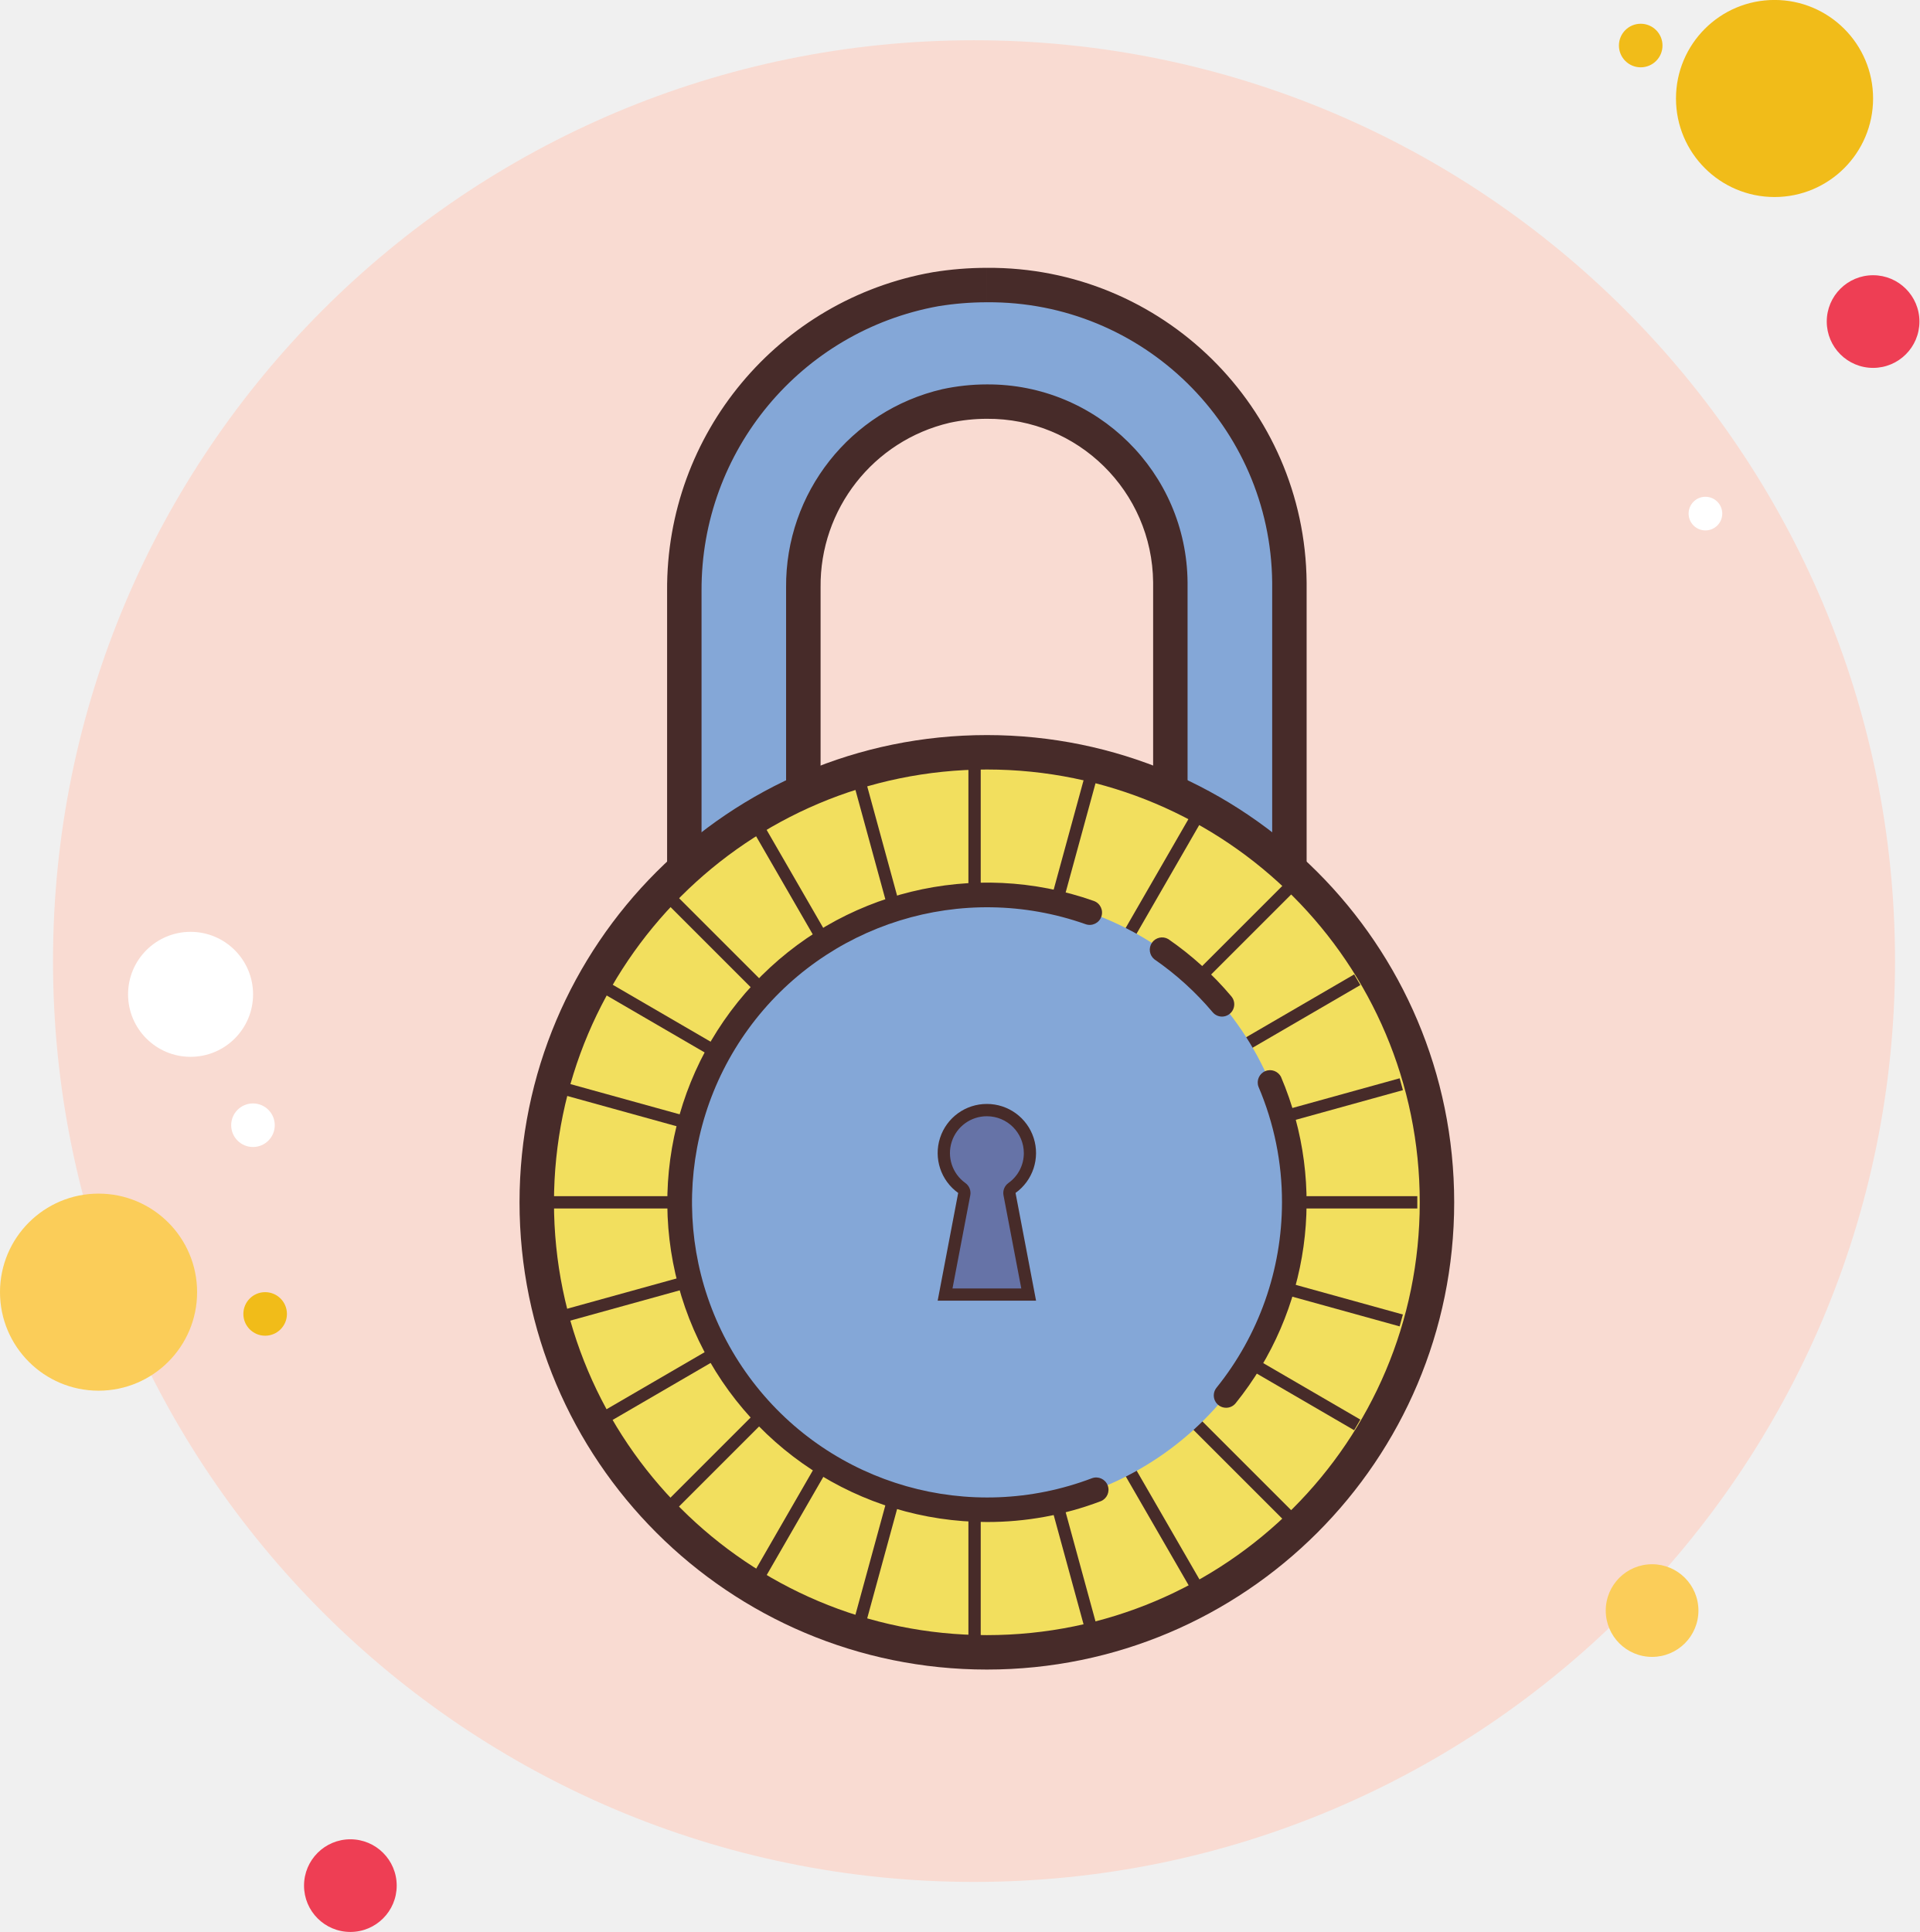
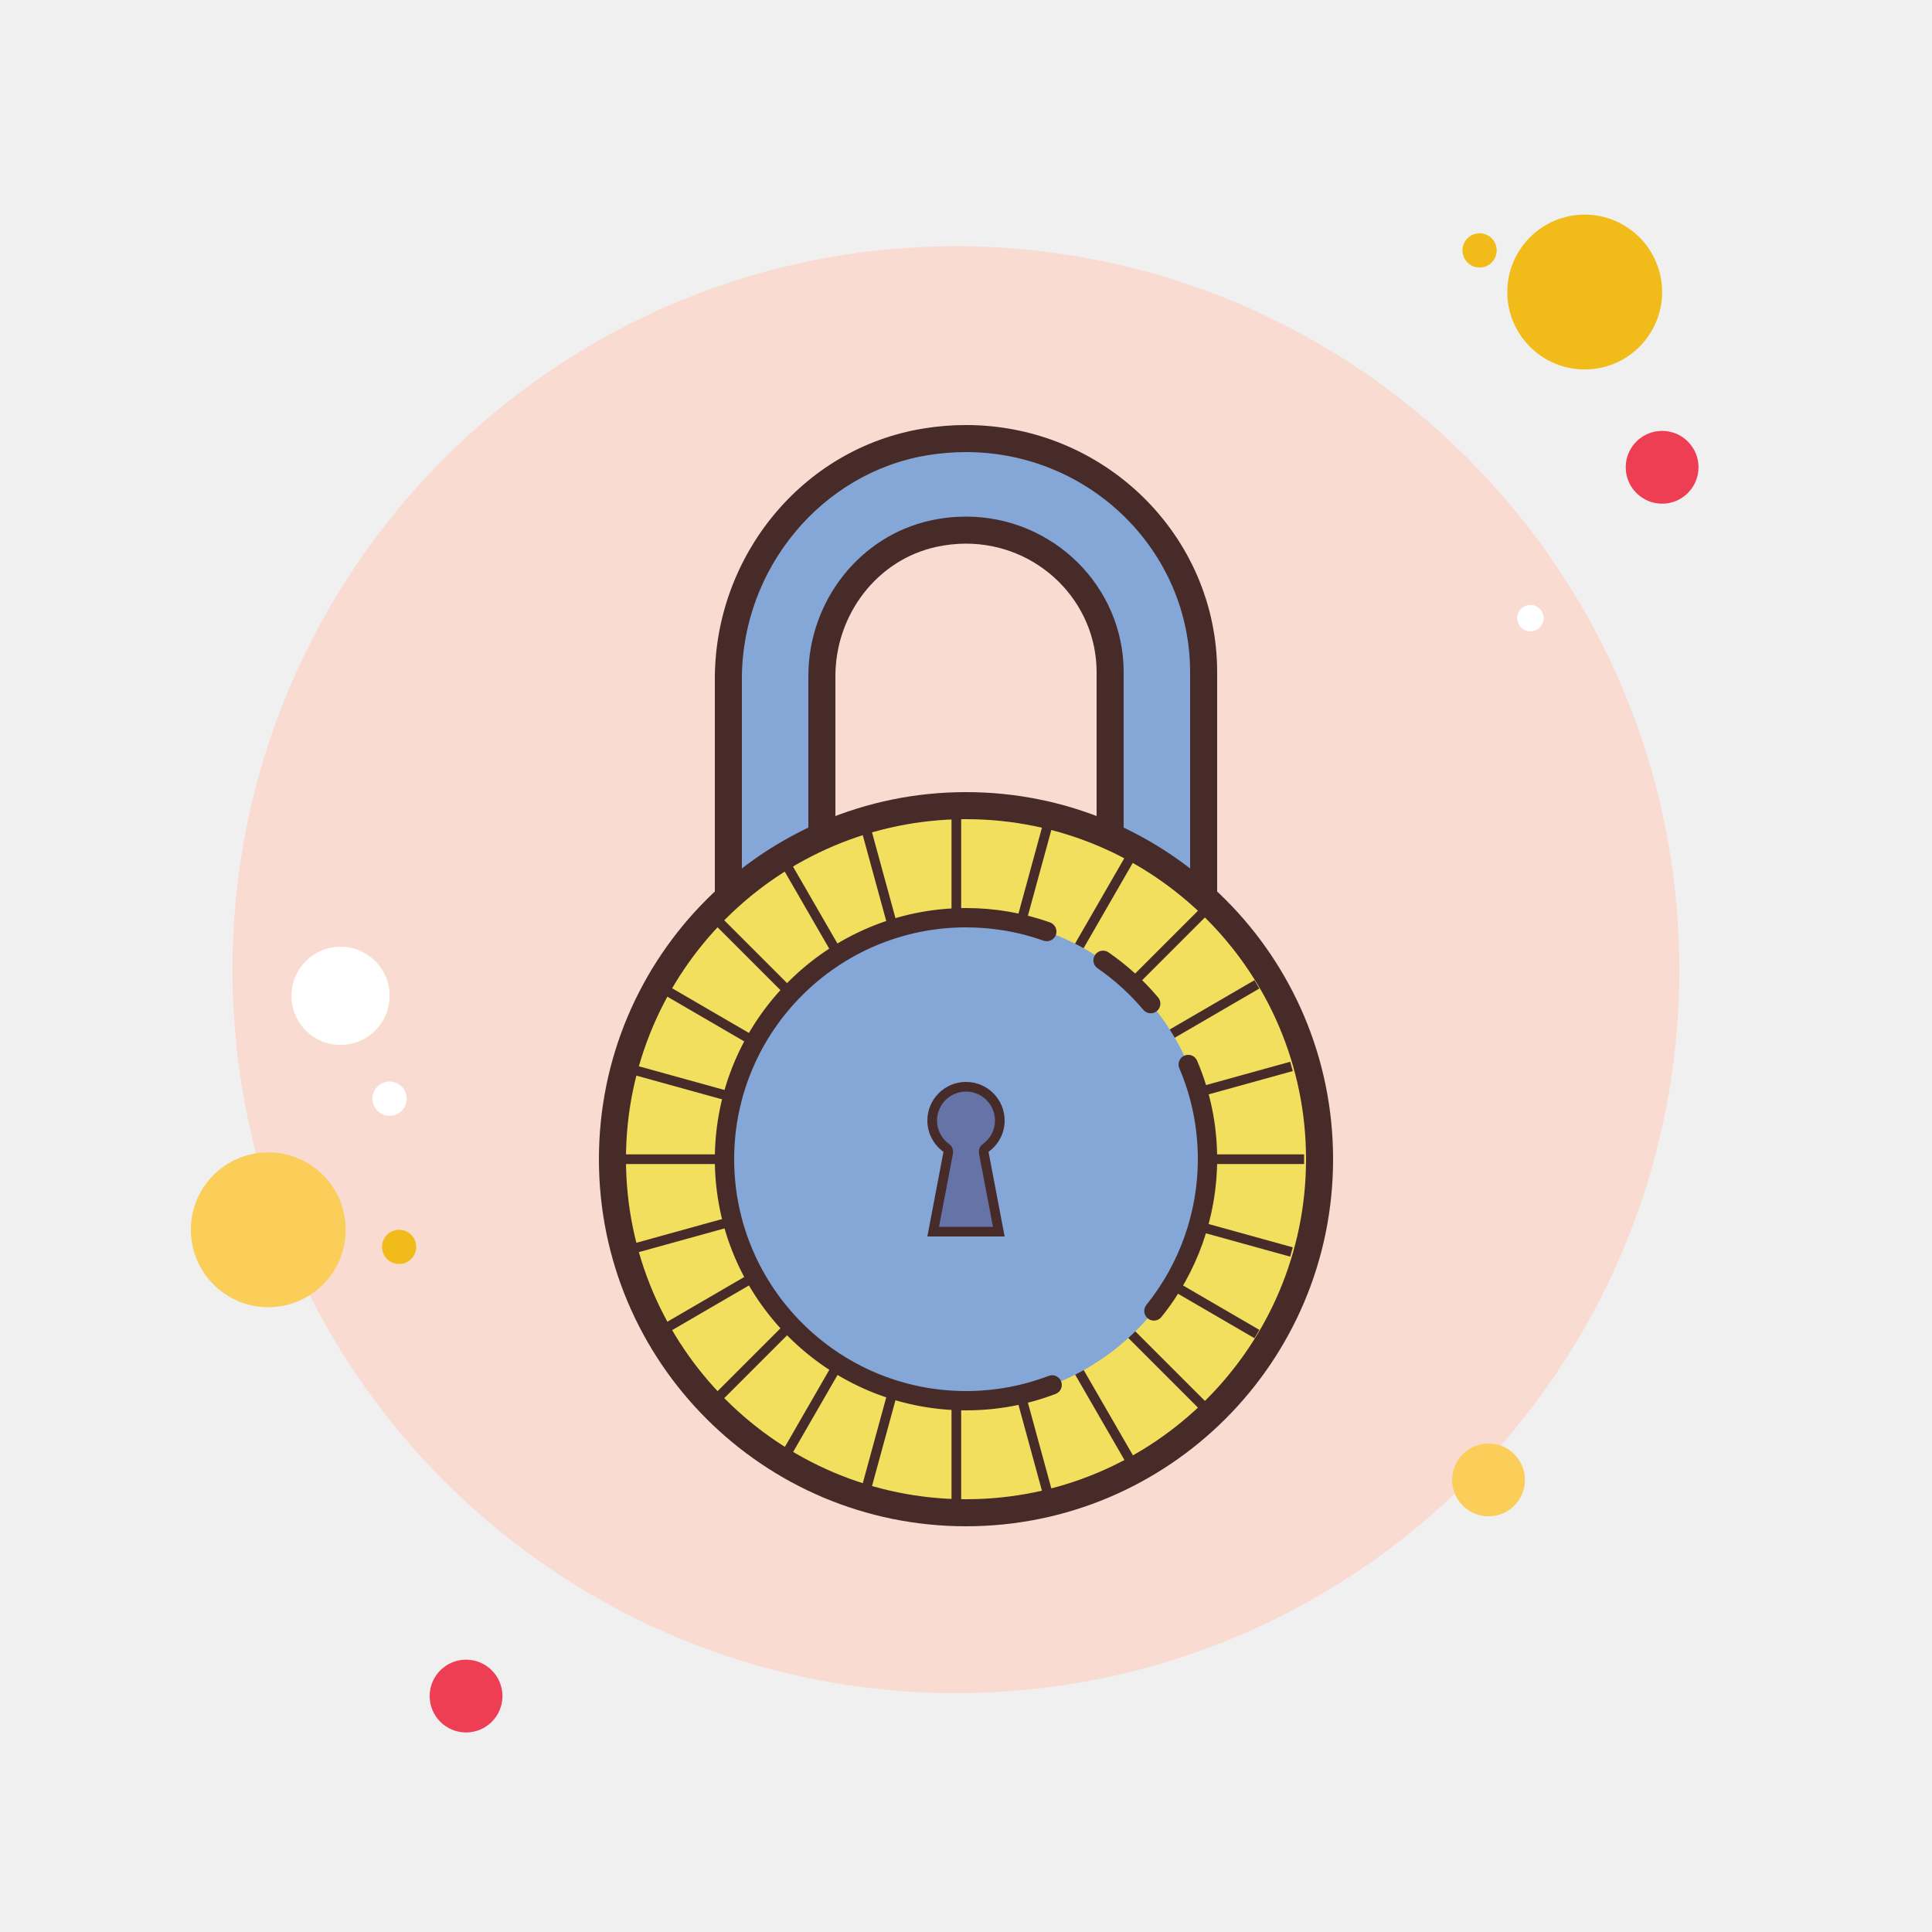
- <svg xmlns="http://www.w3.org/2000/svg" width="140.345" height="141.29" viewBox="0 0 140.345 141.29">
-   <defs>
-     <style>.a{fill:#f9dbd2;}.b{fill:#fff;}.c{fill:#f1bc19;}.d{fill:#ee3e54;}.e{fill:#fbcd59;}.f{fill:#84a7d7;}.g{fill:#472b29;}.h{fill:#f2df5e;}.i{fill:#6673a7;}</style>
-   </defs>
-   <path class="a" d="M79.375,12.746a67.342,67.342,0,1,0,67.342,67.342A67.342,67.342,0,0,0,79.375,12.746Z" transform="translate(-8.157 -9.802)" />
-   <path class="b" d="M20.87,75.676a1.593,1.593,0,1,0,1.593,1.593,1.593,1.593,0,0,0-1.593-1.593Zm106.2-44.366a1.23,1.23,0,1,0,1.23,1.23A1.23,1.23,0,0,0,127.068,31.31Z" transform="translate(-2.373 5.02)" />
-   <path class="c" d="M121.943,12.846a1.593,1.593,0,1,0,1.593,1.593,1.593,1.593,0,0,0-1.593-1.593ZM21.365,105.606a1.593,1.593,0,1,0,1.593,1.593A1.593,1.593,0,0,0,21.365,105.606Zm110.363-94.5a7.206,7.206,0,1,0,7.206,7.206,7.206,7.206,0,0,0-7.206-7.206Z" transform="translate(-1.978 -11.109)" />
-   <path class="d" d="M87.535,22.3a3.388,3.388,0,1,0,3.388,3.388A3.388,3.388,0,0,0,87.535,22.3Z" transform="translate(49.421 -2.172)" />
-   <path class="e" d="M130.675,86.75a3.388,3.388,0,1,0,3.388,3.388,3.388,3.388,0,0,0-3.388-3.388ZM17.084,59.646a7.206,7.206,0,1,0,7.206,7.206,7.206,7.206,0,0,0-7.206-7.206Z" transform="translate(-9.878 27.645)" />
-   <path class="d" d="M25.627,85.9a3.388,3.388,0,1,0,3.388,3.388A3.388,3.388,0,0,0,25.627,85.9Z" transform="translate(-0.009 48.61)" />
-   <path class="b" d="M19.655,49a4.57,4.57,0,1,0,4.57,4.57A4.57,4.57,0,0,0,19.655,49Z" transform="translate(-5.721 19.147)" />
-   <path class="f" d="M59.819,99.313a23.52,23.52,0,0,1-3.744-.3C45.6,97.313,37.7,87.83,37.7,76.952V45.062C37.7,34.183,45.6,24.7,56.075,23a23.519,23.519,0,0,1,3.744-.3A21.961,21.961,0,0,1,81.942,44.445V77.568A21.961,21.961,0,0,1,59.819,99.313Zm0-68.091a14.334,14.334,0,0,0-2.991.322A13.5,13.5,0,0,0,46.4,44.814V77.2A13.5,13.5,0,0,0,56.832,90.469a14.334,14.334,0,0,0,2.991.322A13.435,13.435,0,0,0,69.3,86.922a13.037,13.037,0,0,0,3.94-9.352V44.445A13.335,13.335,0,0,0,59.823,31.223Z" transform="translate(12.336 -1.854)" />
-   <path class="g" d="M60.381,22v2.518A20.7,20.7,0,0,1,81.242,45V78.129A20.7,20.7,0,0,1,60.38,98.613a22.274,22.274,0,0,1-3.545-.288A21.07,21.07,0,0,1,39.518,77.51V45.621A21.068,21.068,0,0,1,56.835,24.806a22.274,22.274,0,0,1,3.545-.288l0-2.518m0,70.607A14.6,14.6,0,0,0,75.055,78.127V45A14.6,14.6,0,0,0,60.38,30.525a15.488,15.488,0,0,0-3.253.349A14.767,14.767,0,0,0,45.7,45.372V77.759a14.767,14.767,0,0,0,11.422,14.5,15.488,15.488,0,0,0,3.253.349M60.38,22a24.728,24.728,0,0,0-3.948.32A23.5,23.5,0,0,0,37,45.621V77.51a23.5,23.5,0,0,0,19.432,23.3,24.71,24.71,0,0,0,3.948.32,23.221,23.221,0,0,0,23.38-23V45A23.217,23.217,0,0,0,60.38,22Zm0,68.089a12.882,12.882,0,0,1-2.725-.293,12.228,12.228,0,0,1-9.433-12.039V45.372a12.23,12.23,0,0,1,9.433-12.039,13,13,0,0,1,2.725-.293A12.075,12.075,0,0,1,72.537,45V78.127A12.074,12.074,0,0,1,60.38,90.089Z" transform="translate(11.777 -2.413)" />
-   <path class="h" d="M64.611,41.7A32.911,32.911,0,1,0,97.523,74.611,32.911,32.911,0,0,0,64.611,41.7Z" transform="translate(7.545 13.316)" />
-   <path class="g" d="M65.17,43.518A31.652,31.652,0,1,1,33.518,75.17,31.688,31.688,0,0,1,65.17,43.518m0-2.518a34.17,34.17,0,1,0,34.17,34.17A34.171,34.171,0,0,0,65.17,41Z" transform="translate(6.987 12.757)" />
-   <path class="g" d="M49.25,42h.9v64.744h-.9Z" transform="translate(21.558 13.555)" />
-   <path class="g" d="M31.5,59.75H96.244v.9H31.5Z" transform="translate(7.386 27.728)" />
-   <path class="g" d="M0,0H64.742V.9H0Z" transform="matrix(0.707, -0.707, 0.707, 0.707, 48.051, 110.498)" />
-   <path class="g" d="M0,0H64.745V.9H0Z" transform="translate(54.696 115.748) rotate(-60.033)" />
-   <path class="g" d="M45.38,105.263l-.867-.239L61.584,42.57l.867.239Z" transform="translate(17.776 14.011)" />
-   <path class="g" d="M32.325,73.1l-.239-.867,62.4-17.276.239.867Z" transform="translate(7.854 23.9)" />
-   <path class="g" d="M34.268,84.065l-.453-.777L89.779,50.733l.453.777Z" transform="translate(9.234 20.528)" />
-   <g transform="translate(39.94 56.581)">
-     <path class="g" d="M0,0H.9V64.742H0Z" transform="matrix(0.707, -0.707, 0.707, 0.707, 8.11, 8.776)" />
-     <path class="g" d="M0,0H.9V64.745H0Z" transform="translate(14.742 3.533) rotate(-30)" />
-     <path class="g" d="M61.584,105.263,44.513,42.809l.867-.239,17.071,62.454Z" transform="translate(-22.164 -42.57)" />
-     <path class="g" d="M94.483,73.1l-62.4-17.276.239-.867,62.4,17.276Z" transform="translate(-32.086 -32.681)" />
-     <path class="g" d="M89.779,84.065,33.815,51.51l.453-.777L90.232,83.288Z" transform="translate(-30.706 -36.052)" />
+ <svg xmlns="http://www.w3.org/2000/svg" viewBox="0 0 100 100">
+   <path fill="#f9dbd2" d="M49.478 12.746A37.445 37.445 0 1 0 49.478 87.636A37.445 37.445 0 1 0 49.478 12.746Z" />
+   <path fill="#fff" d="M20.163 55.979A.886.886 0 1 0 20.163 57.751.886.886 0 1 0 20.163 55.979zM79.213 31.31A.684.684 0 1 0 79.213 32.678.684.684 0 1 0 79.213 31.31z" />
+   <path fill="#f1bc19" d="M76.583 12.075A.886.886 0 1 0 76.583 13.847.886.886 0 1 0 76.583 12.075zM20.658 63.653A.886.886 0 1 0 20.658 65.425.886.886 0 1 0 20.658 63.653zM82.024 11.109A4.007 4.007 0 1 0 82.024 19.123 4.007 4.007 0 1 0 82.024 11.109z" />
+   <path fill="#ee3e54" d="M86.031 22.302A1.884 1.884 0 1 0 86.031 26.07A1.884 1.884 0 1 0 86.031 22.302Z" />
+   <path fill="#fbcd59" d="M77.046 74.717A1.884 1.884 0 1 0 77.046 78.485 1.884 1.884 0 1 0 77.046 74.717zM13.885 59.646A4.007 4.007 0 1 0 13.885 67.66 4.007 4.007 0 1 0 13.885 59.646z" />
+   <path fill="#ee3e54" d="M24.123 85.904A1.884 1.884 0 1 0 24.123 89.672A1.884 1.884 0 1 0 24.123 85.904Z" />
+   <path fill="#fff" d="M17.626 49.003A2.541 2.541 0 1 0 17.626 54.085A2.541 2.541 0 1 0 17.626 49.003Z" />
+   <path fill="#84a7d7" d="M49.999,65.3c-0.689,0-1.39-0.057-2.082-0.169C42.092,64.188,37.7,58.915,37.7,52.866V35.134 c0-6.049,4.392-11.322,10.217-12.265c0.692-0.112,1.393-0.169,2.082-0.169c6.783,0,12.301,5.424,12.301,12.091v18.418 C62.3,59.876,56.782,65.3,49.999,65.3z M50.001,27.439c-0.552,0-1.111,0.061-1.663,0.179c-3.359,0.722-5.798,3.825-5.798,7.378 v18.008c0,3.553,2.438,6.656,5.798,7.378c0.552,0.118,1.111,0.179,1.663,0.179c1.987,0,3.858-0.765,5.268-2.151 c1.413-1.391,2.191-3.237,2.191-5.2V34.791C57.46,30.737,54.113,27.439,50.001,27.439z" />
+   <path fill="#472b29" d="M50.001,22v1.4c6.395,0,11.599,5.11,11.599,11.391v18.419C61.6,59.49,56.396,64.6,50,64.6 c-0.652,0-1.316-0.054-1.971-0.16c-5.489-0.889-9.629-5.865-9.629-11.574V35.134c0-5.709,4.139-10.685,9.629-11.574 c0.655-0.106,1.319-0.16,1.971-0.16L50.001,22 M50,61.26c4.499,0,8.16-3.612,8.16-8.051V34.791c0-4.439-3.661-8.051-8.16-8.051 c-0.601,0-1.21,0.065-1.809,0.194c-3.68,0.791-6.351,4.182-6.351,8.062v18.008c0,3.88,2.671,7.271,6.351,8.062 C48.79,61.195,49.399,61.26,50,61.26 M50,22c-0.719,0-1.453,0.058-2.195,0.178C41.486,23.201,37,28.833,37,35.134v17.732 c0,6.301,4.486,11.933,10.805,12.956C48.547,65.942,49.28,66,50,66c7.168,0,13-5.738,13-12.791V34.791 C63,27.737,57.169,21.999,50,22L50,22z M50,59.86c-0.495,0-1.001-0.052-1.515-0.163c-3.122-0.671-5.245-3.55-5.245-6.694V34.996 c0-3.144,2.123-6.022,5.245-6.694c0.514-0.11,1.02-0.163,1.515-0.163c3.727,0,6.76,2.984,6.76,6.651v18.419 C56.76,56.877,53.727,59.86,50,59.86L50,59.86z" />
+   <path fill="#f2df5e" d="M50 41.7A18.3 18.3 0 1 0 50 78.3A18.3 18.3 0 1 0 50 41.7Z" />
+   <path fill="#472b29" d="M50,42.4c9.705,0,17.6,7.895,17.6,17.6S59.705,77.6,50,77.6S32.4,69.705,32.4,60 S40.295,42.4,50,42.4 M50,41c-10.493,0-19,8.507-19,19s8.507,19,19,19s19-8.507,19-19S60.493,41,50,41L50,41z" />
+   <path fill="#472b29" d="M49.25 42H49.75V78H49.25z" />
+   <path fill="#472b29" d="M31.5 59.75H67.5V60.25H31.5z" />
+   <path fill="#472b29" d="M31.501 59.75H67.5V60.25H31.501z" transform="rotate(-45.001 49.5 60)" />
+   <path fill="#472b29" d="M31.5 59.75H67.501V60.251H31.5z" transform="rotate(-60.033 49.5 60.001)" />
+   <path fill="#472b29" d="M44.995 77.43L44.513 77.297 54.005 42.57 54.487 42.703z" />
+   <path fill="#472b29" d="M32.219 65.044L32.086 64.562 66.781 54.956 66.914 55.438z" />
+   <path fill="#472b29" d="M34.067 69.267L33.815 68.835 64.933 50.733 65.185 51.165z" />
+   <g>
+     <path fill="#472b29" d="M49.25 42.001H49.75V78H49.25z" transform="rotate(-45.001 49.5 60)" />
+     <path fill="#472b29" d="M49.25 42H49.751V78.001H49.25z" transform="rotate(-30 49.495 60)" />
+     <path fill="#472b29" d="M54.005 77.43L44.513 42.703 44.995 42.57 54.487 77.297z" />
+     <path fill="#472b29" d="M66.781 65.044L32.086 55.438 32.219 54.956 66.914 64.562z" />
+     <path fill="#472b29" d="M64.933 69.267L33.815 51.165 34.067 50.733 65.185 68.835z" />
  </g>
-   <g transform="translate(49.676 65.447)">
-     <path class="f" d="M59.98,47.5a22.48,22.48,0,1,0,22.48,22.48A22.48,22.48,0,0,0,59.98,47.5Z" transform="translate(-37.5 -47.5)" />
+   <g>
+     <path fill="#84a7d7" d="M50 47.5A12.5 12.5 0 1 0 50 72.5A12.5 12.5 0 1 0 50 47.5Z" />
  </g>
-   <g transform="translate(48.777 64.548)">
-     <path class="g" d="M60.38,93.759A23.38,23.38,0,1,1,68.2,48.34a.9.9,0,0,1-.6,1.7,21.58,21.58,0,1,0,.477,40.512.9.9,0,0,1,.644,1.68A23.31,23.31,0,0,1,60.38,93.759Z" transform="translate(-37 -47)" />
+   <g>
+     <path fill="#472b29" d="M50,73c-7.168,0-13-5.832-13-13s5.832-13,13-13c1.491,0,2.954,0.251,4.349,0.745 c0.261,0.093,0.396,0.379,0.305,0.639c-0.093,0.261-0.38,0.396-0.639,0.305C52.728,48.231,51.377,48,50,48c-6.617,0-12,5.383-12,12 s5.383,12,12,12c1.475,0,2.915-0.265,4.28-0.785c0.261-0.099,0.547,0.03,0.646,0.288c0.099,0.259-0.03,0.548-0.288,0.646 C53.157,72.714,51.597,73,50,73z" />
  </g>
-   <g transform="translate(88.748 78.211)">
-     <path class="g" d="M60.124,79.338a.9.9,0,0,1-.7-1.464,21.644,21.644,0,0,0,4.789-13.56,21.415,21.415,0,0,0-1.723-8.463.9.9,0,0,1,1.655-.7,23.406,23.406,0,0,1-3.325,23.86A.893.893,0,0,1,60.124,79.338Z" transform="translate(-59.225 -54.597)" />
+   <g>
+     <path fill="#472b29" d="M59.725,68.354c-0.11,0-0.222-0.036-0.314-0.111c-0.215-0.174-0.248-0.488-0.074-0.703 C61.054,65.415,62,62.737,62,60c0-1.634-0.322-3.218-0.958-4.706c-0.108-0.254,0.01-0.548,0.264-0.656 c0.256-0.109,0.548,0.009,0.656,0.264C62.65,56.515,63,58.23,63,60c0,2.965-1.025,5.866-2.887,8.169 C60.015,68.291,59.87,68.354,59.725,68.354z" />
  </g>
-   <g transform="translate(84.014 68.514)">
-     <path class="g" d="M61.933,55.037a.9.9,0,0,1-.687-.32,21.747,21.747,0,0,0-4.264-3.872A.9.9,0,0,1,58,49.367a23.432,23.432,0,0,1,4.615,4.192.9.9,0,0,1-.685,1.478Z" transform="translate(-56.593 -49.205)" />
+   <g>
+     <path fill="#472b29" d="M59.562,52.448c-0.142,0-0.283-0.061-0.382-0.178c-0.692-0.82-1.49-1.545-2.371-2.153 c-0.228-0.156-0.284-0.468-0.127-0.695c0.156-0.229,0.468-0.285,0.695-0.127c0.954,0.658,1.817,1.442,2.566,2.331 c0.179,0.211,0.151,0.526-0.06,0.704C59.79,52.409,59.676,52.448,59.562,52.448z" />
  </g>
-   <g transform="translate(68.56 80.733)">
-     <path class="i" d="M48.344,69.738l1.4-7.345a.451.451,0,0,0-.178-.45,3.147,3.147,0,1,1,3.669,0,.455.455,0,0,0-.178.45l1.4,7.345Z" transform="translate(-47.8 -55.8)" />
-     <path class="g" d="M51.6,56.9a2.7,2.7,0,0,1,2.7,2.7,2.673,2.673,0,0,1-1.128,2.183.9.9,0,0,0-.358.9l1.3,6.811H49.084l1.3-6.811a.9.9,0,0,0-.358-.9A2.692,2.692,0,0,1,51.6,56.9m0-.9a3.59,3.59,0,0,0-2.1,6.509L48,70.387h7.194l-1.5-7.879A3.59,3.59,0,0,0,51.6,56Z" transform="translate(-48 -56)" />
+   <g>
+     <path fill="#6673a7" d="M48.302,63.75l0.777-4.084c0.019-0.096-0.021-0.192-0.099-0.25c-0.457-0.33-0.73-0.859-0.73-1.416 c0-0.965,0.785-1.75,1.75-1.75s1.75,0.785,1.75,1.75c0,0.557-0.273,1.086-0.73,1.416c-0.078,0.058-0.117,0.154-0.099,0.25 l0.777,4.084H48.302z" />
+     <path fill="#472b29" d="M50,56.5c0.827,0,1.5,0.673,1.5,1.5c0,0.484-0.229,0.926-0.627,1.214 c-0.158,0.114-0.235,0.308-0.199,0.499l0.721,3.787h-2.792l0.721-3.787c0.036-0.191-0.041-0.385-0.199-0.499 C48.729,58.926,48.5,58.484,48.5,58C48.5,57.173,49.173,56.5,50,56.5 M50,56c-1.105,0-2,0.895-2,2 c0,0.668,0.331,1.256,0.834,1.619L48,64h4l-0.834-4.381C51.669,59.256,52,58.668,52,58C52,56.895,51.105,56,50,56L50,56z" />
  </g>
</svg>
